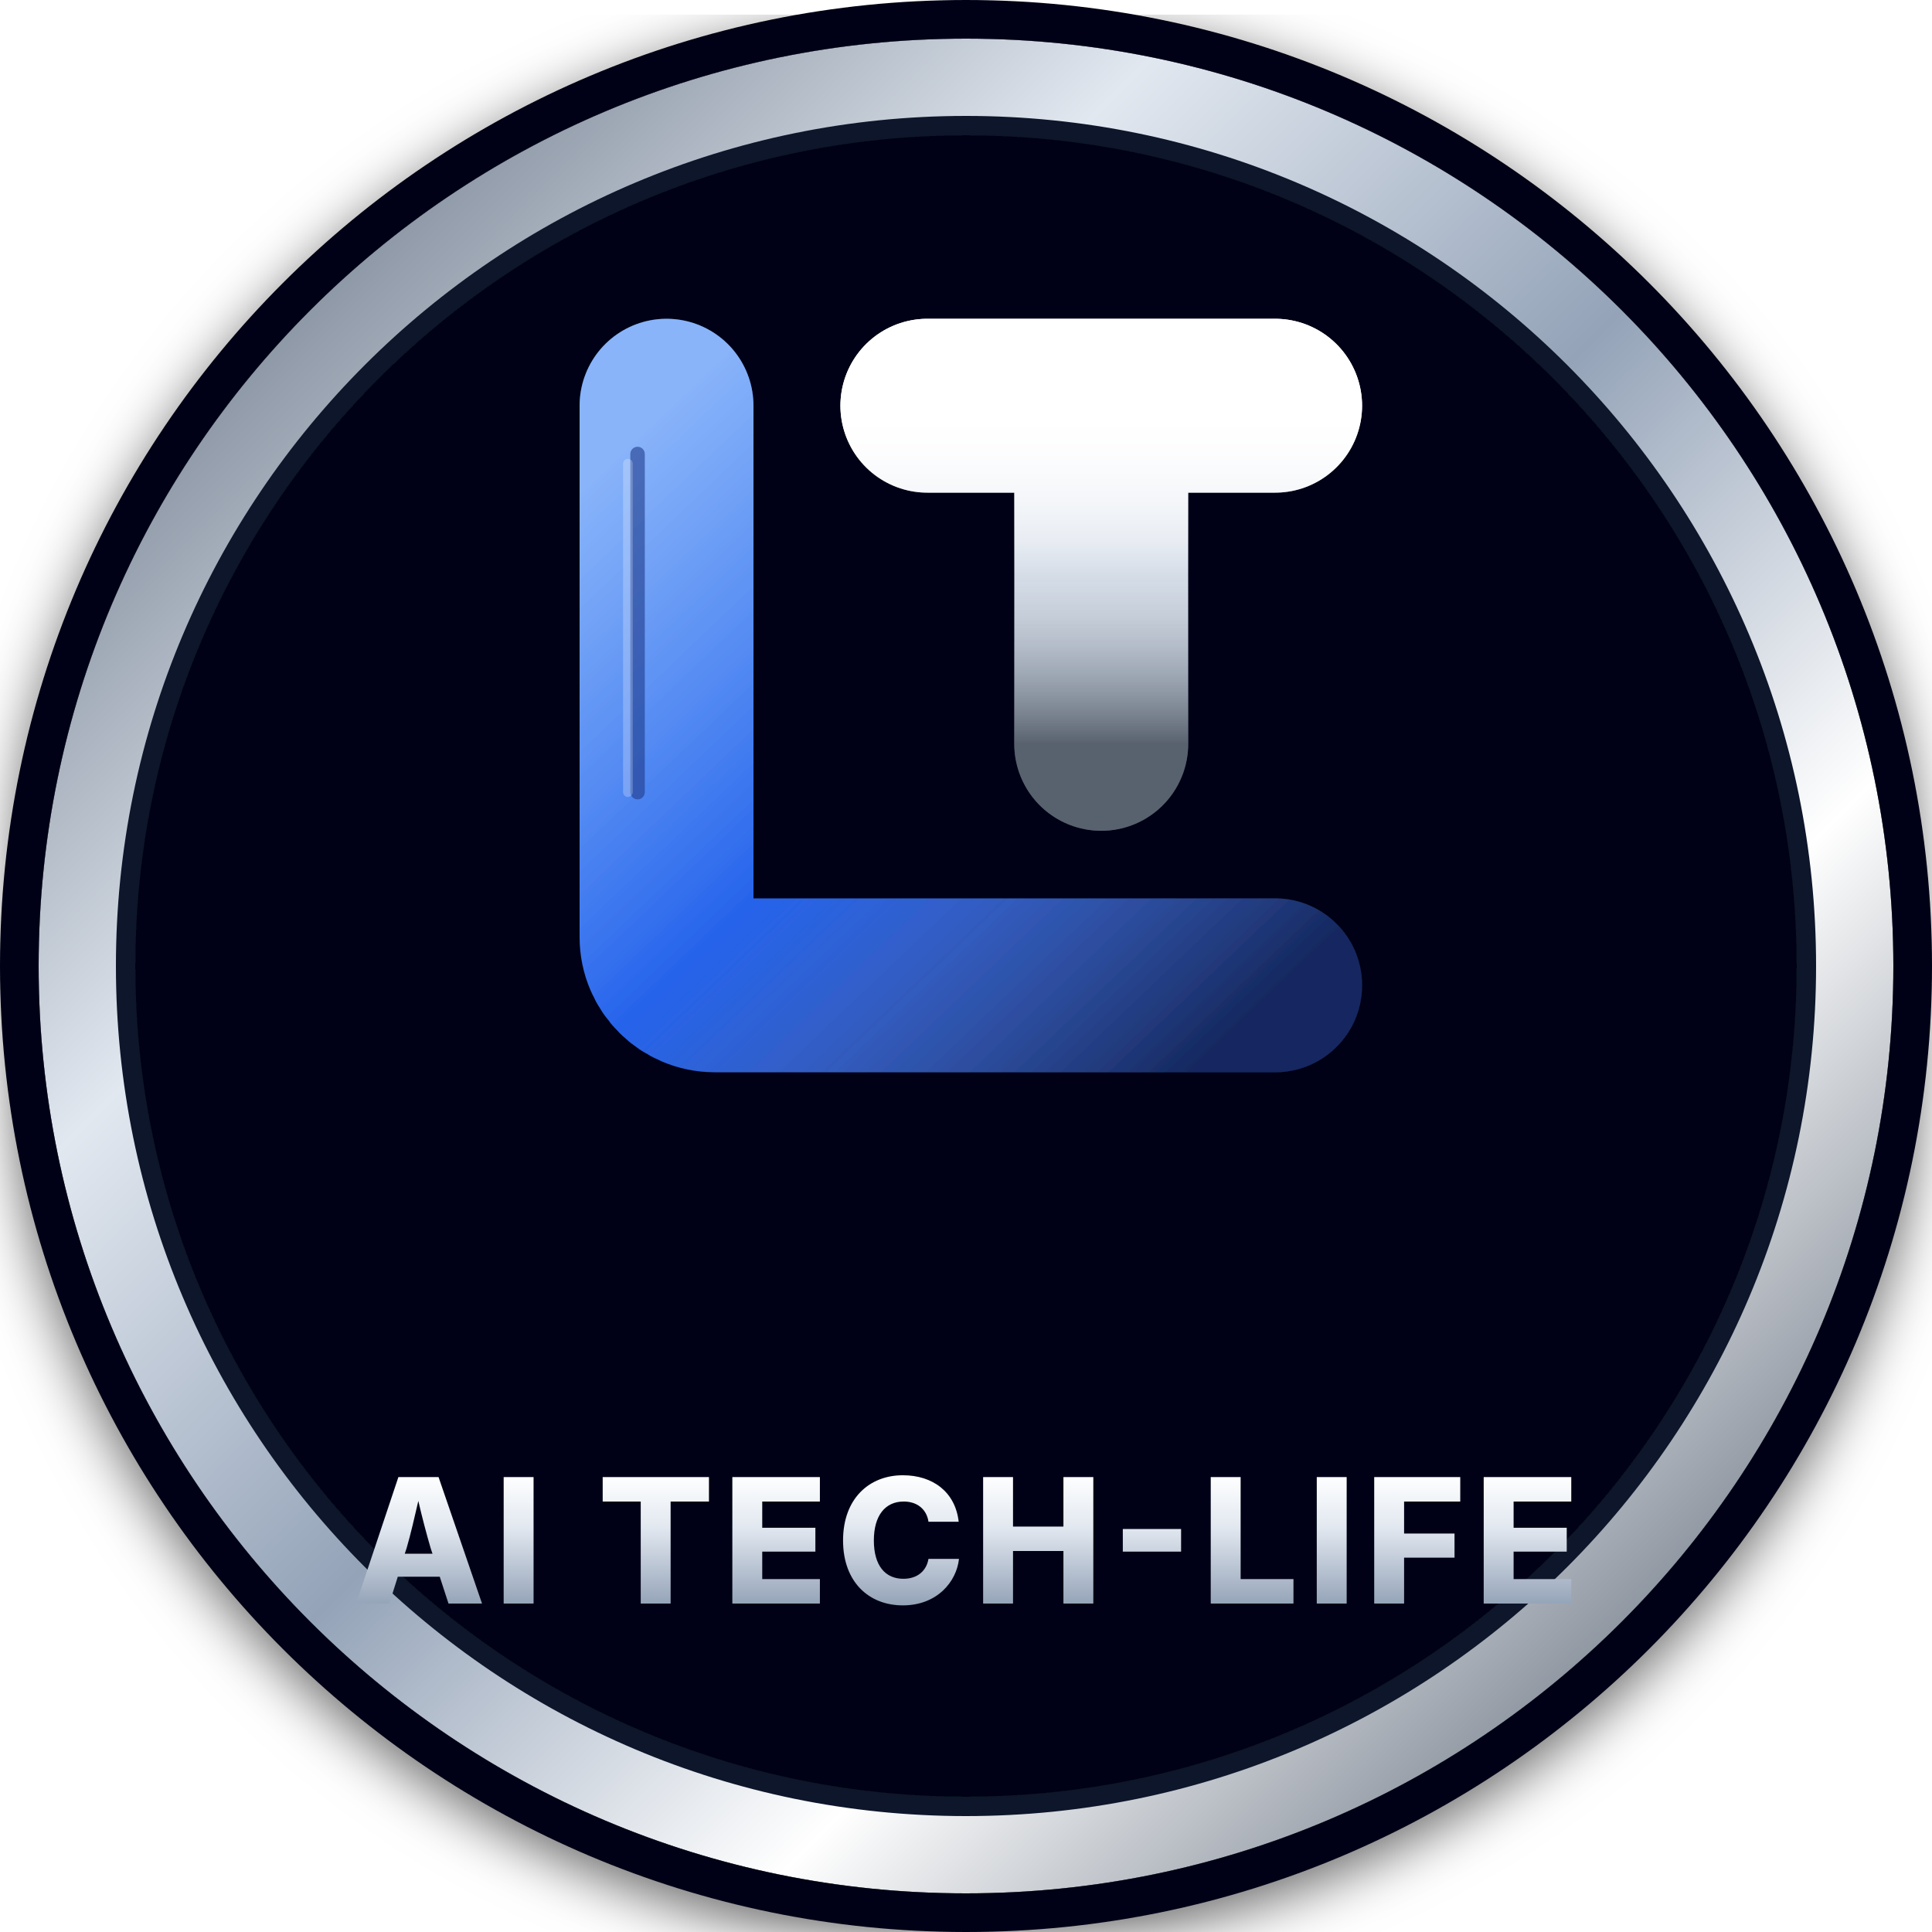
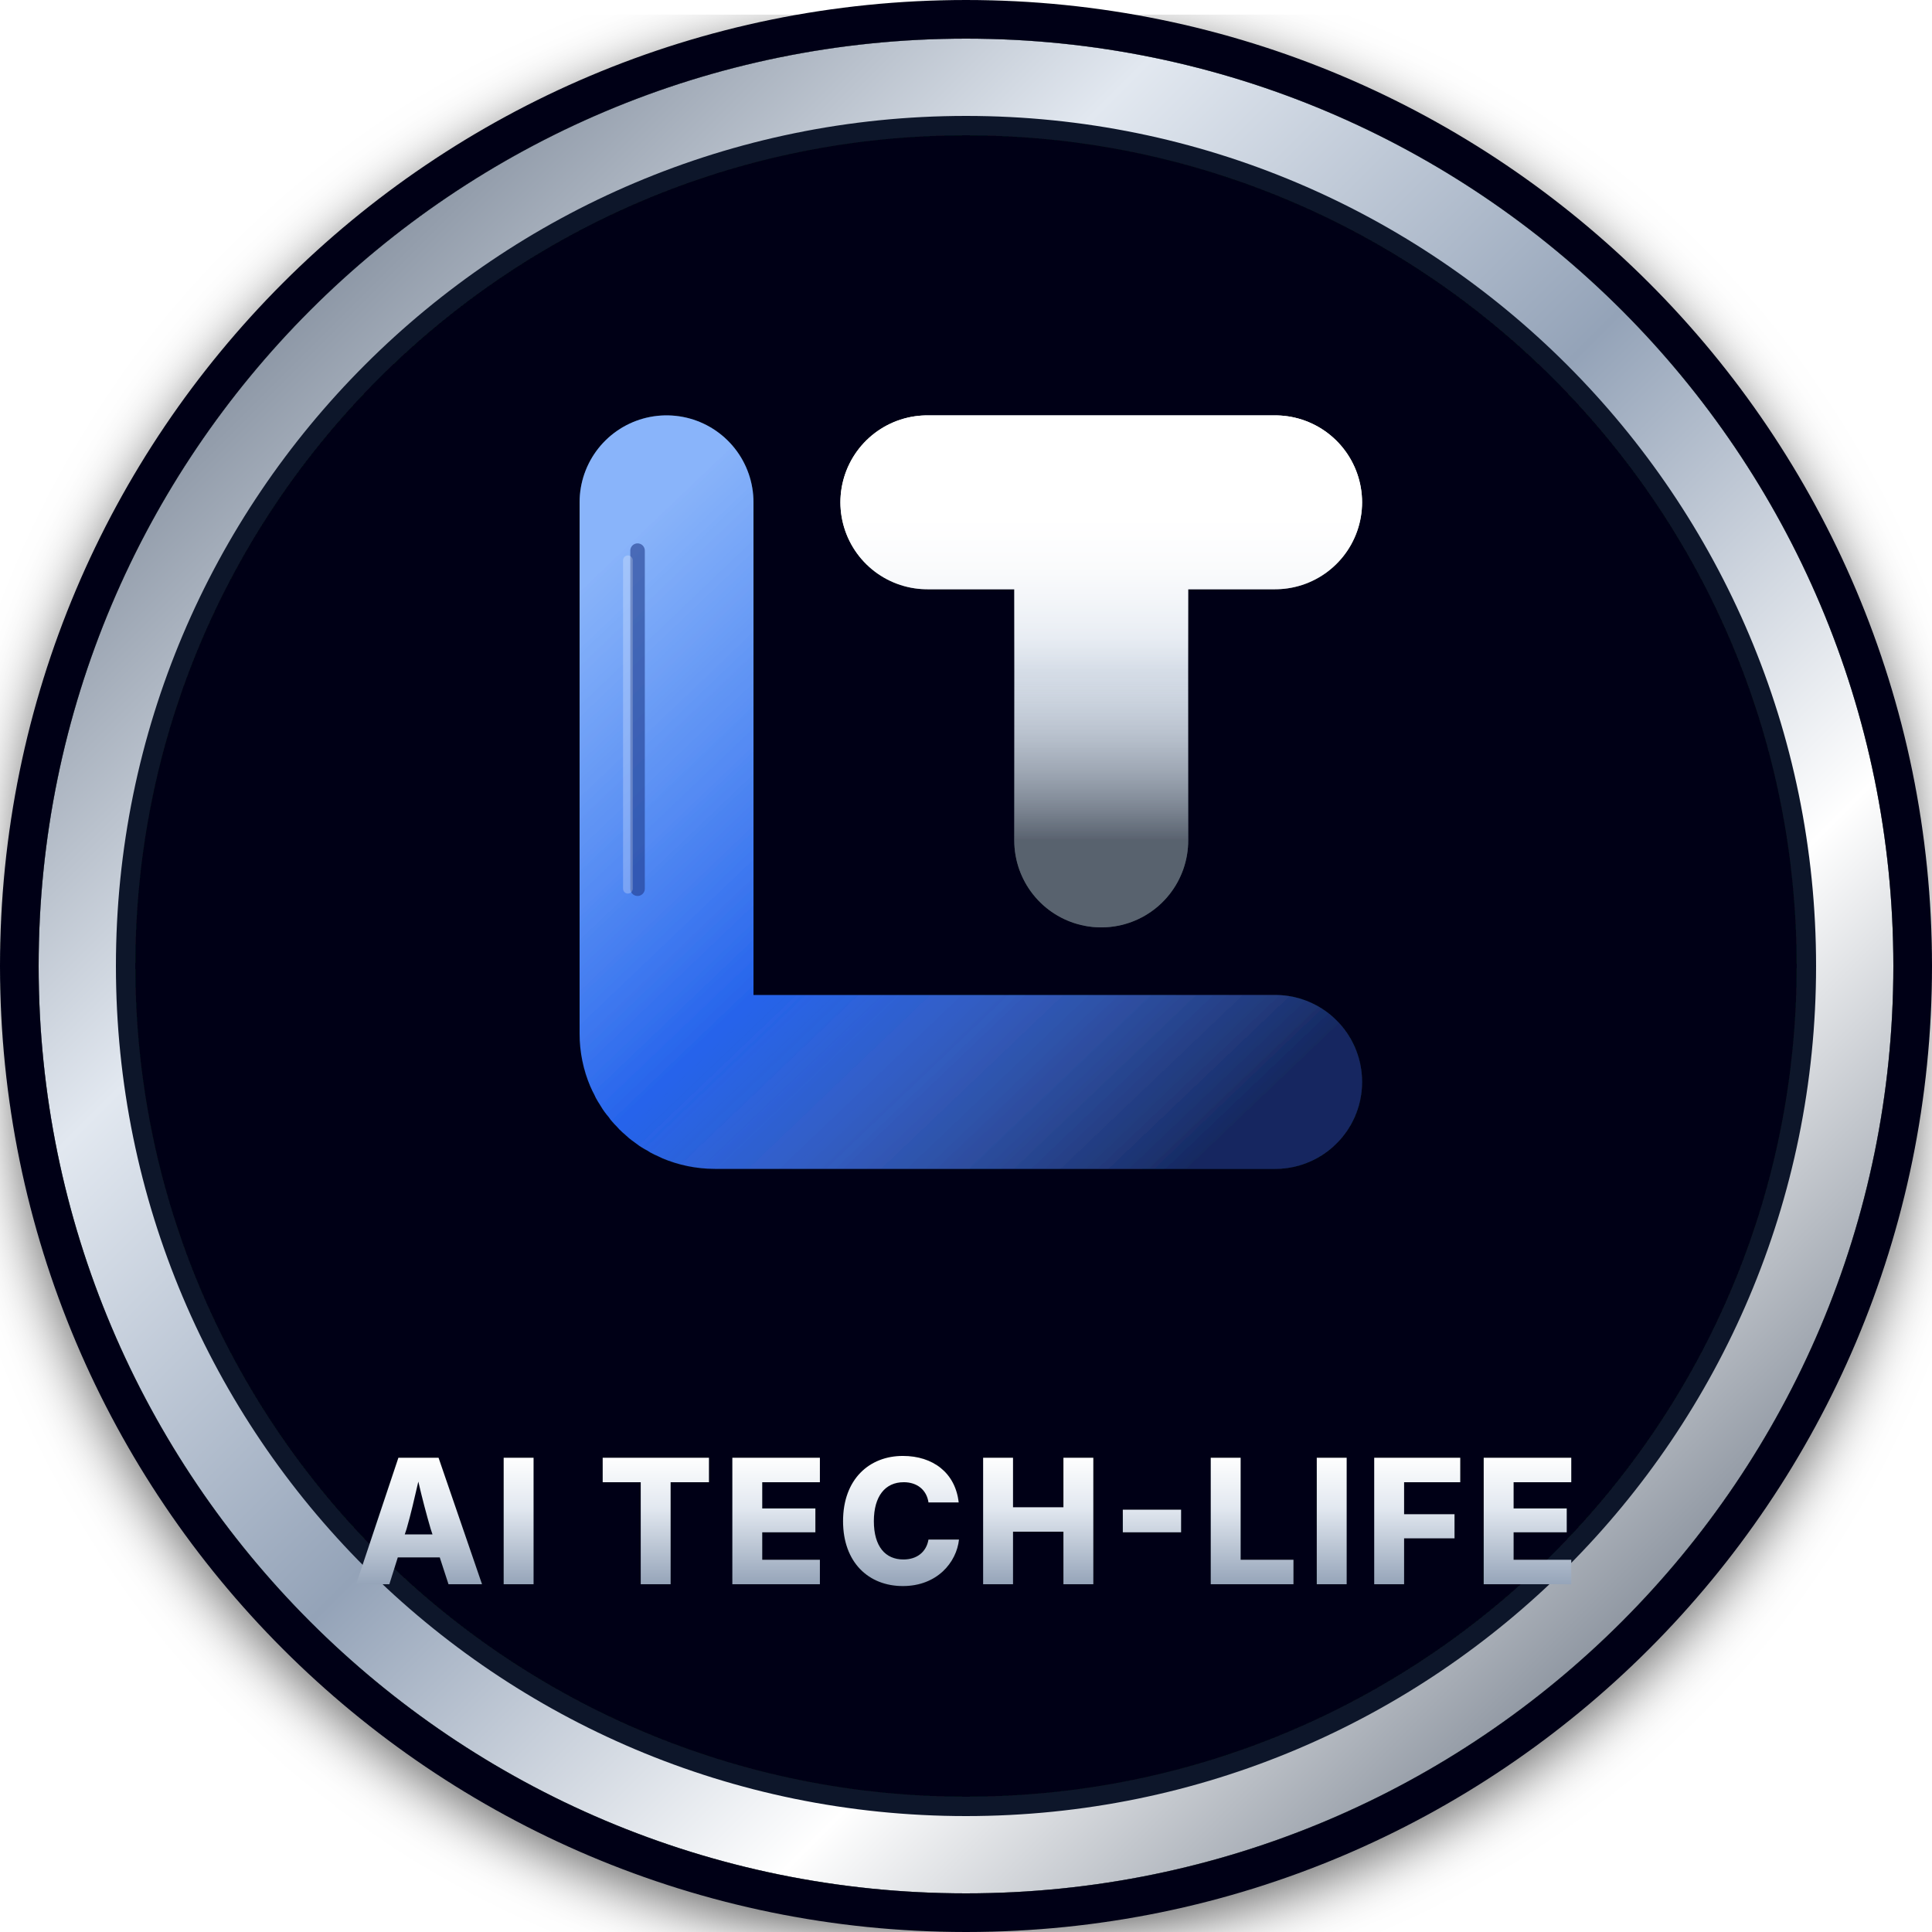
<svg xmlns="http://www.w3.org/2000/svg" viewBox="0 0 100 100" width="800" height="800" fill="none" style="filter: drop-shadow(0 6px 12px rgba(0,0,0,0.6));">
  <defs>
    <linearGradient id="metal-blue" x1="0%" y1="0%" x2="100%" y2="100%">
      <stop offset="0%" stop-color="#3b82f6" />
      <stop offset="50%" stop-color="#2563eb" />
      <stop offset="100%" stop-color="#1e3a8a" />
    </linearGradient>
    <linearGradient id="metal-silver" x1="0%" y1="0%" x2="0%" y2="100%">
      <stop offset="0%" stop-color="#ffffff" />
      <stop offset="40%" stop-color="#e2e8f0" />
      <stop offset="100%" stop-color="#94a3b8" />
    </linearGradient>
    <linearGradient id="bevel-blue" x1="0%" y1="0%" x2="100%" y2="100%">
      <stop offset="0%" stop-color="rgba(255,255,255,0.4)" />
      <stop offset="50%" stop-color="rgba(255,255,255,0)" />
      <stop offset="100%" stop-color="rgba(0,0,0,0.3)" />
    </linearGradient>
    <linearGradient id="bevel-silver" x1="0%" y1="0%" x2="0%" y2="100%">
      <stop offset="0%" stop-color="#ffffff" />
      <stop offset="50%" stop-color="rgba(255,255,255,0)" />
      <stop offset="100%" stop-color="rgba(0,0,0,0.4)" />
    </linearGradient>
    <linearGradient id="ring-silver" x1="0%" y1="0%" x2="100%" y2="100%">
      <stop offset="0%" stop-color="#475569" />
      <stop offset="30%" stop-color="#e2e8f0" />
      <stop offset="50%" stop-color="#94a3b8" />
      <stop offset="70%" stop-color="#ffffff" />
      <stop offset="100%" stop-color="#334155" />
    </linearGradient>
  </defs>
  <circle cx="50" cy="50" r="48" fill="#0f172a" />
  <circle cx="50" cy="50" r="46" fill="none" stroke="url(#ring-silver)" stroke-width="4" />
  <circle cx="50" cy="50" r="49" fill="none" stroke="#020617" stroke-width="2" />
  <circle cx="50" cy="50" r="43" fill="#020617" />
-   <g transform="translate(22, 11) scale(0.50)">
+   <g transform="translate(22, 16) scale(0.50)">
    <g transform="translate(0, 3)" stroke="#020617" stroke-width="26" stroke-linecap="round" stroke-linejoin="round">
      <path d="M 25,20 L 25,75 A 5,5 0 0,0 30,80 L 88,80" />
      <path d="M 52,20 L 88,20 M 70,20 L 70,55" />
      <path d="M 40,40 L 60,40" />
    </g>
    <g>
      <path d="M 25,20 L 25,75 A 5,5 0 0,0 30,80 L 88,80" stroke="url(#metal-blue)" stroke-width="18" stroke-linecap="round" stroke-linejoin="round" />
      <path d="M 25,20 L 25,75 A 5,5 0 0,0 30,80 L 88,80" stroke="url(#bevel-blue)" stroke-width="18" stroke-linecap="round" stroke-linejoin="round" />
      <path d="M 22,25 L 22,60" stroke="#1e3a8a" stroke-width="1.5" stroke-linecap="round" opacity="0.6" />
      <path d="M 21,26 L 21,60" stroke="rgba(255,255,255,0.3)" stroke-width="1" stroke-linecap="round" opacity="0.8" />
    </g>
    <g>
      <path d="M 52,20 L 88,20 M 70,20 L 70,55" stroke="url(#metal-silver)" stroke-width="18" stroke-linecap="round" stroke-linejoin="round" />
      <path d="M 52,20 L 88,20 M 70,20 L 70,55" stroke="url(#bevel-silver)" stroke-width="18" stroke-linecap="round" stroke-linejoin="round" />
    </g>
  </g>
-   <line x1="22" y1="72" x2="78" y2="72" stroke="url(#ring-silver)" stroke-width="0.75" opacity="0.9" />
-   <text x="50" y="83" font-family="'Inter', system-ui, sans-serif" font-size="9" font-weight="800" fill="url(#metal-silver)" letter-spacing="0.4" text-anchor="middle">AI TECH-LIFE</text>
+   <line x1="22" y1="73" x2="78" y2="73" stroke="url(#ring-silver)" stroke-width="0.75" opacity="0.9" />
+   <text x="50" y="82" font-family="'Inter', system-ui, sans-serif" font-size="9" font-weight="800" fill="url(#metal-silver)" letter-spacing="0.4" text-anchor="middle">AI TECH-LIFE</text>
</svg>
